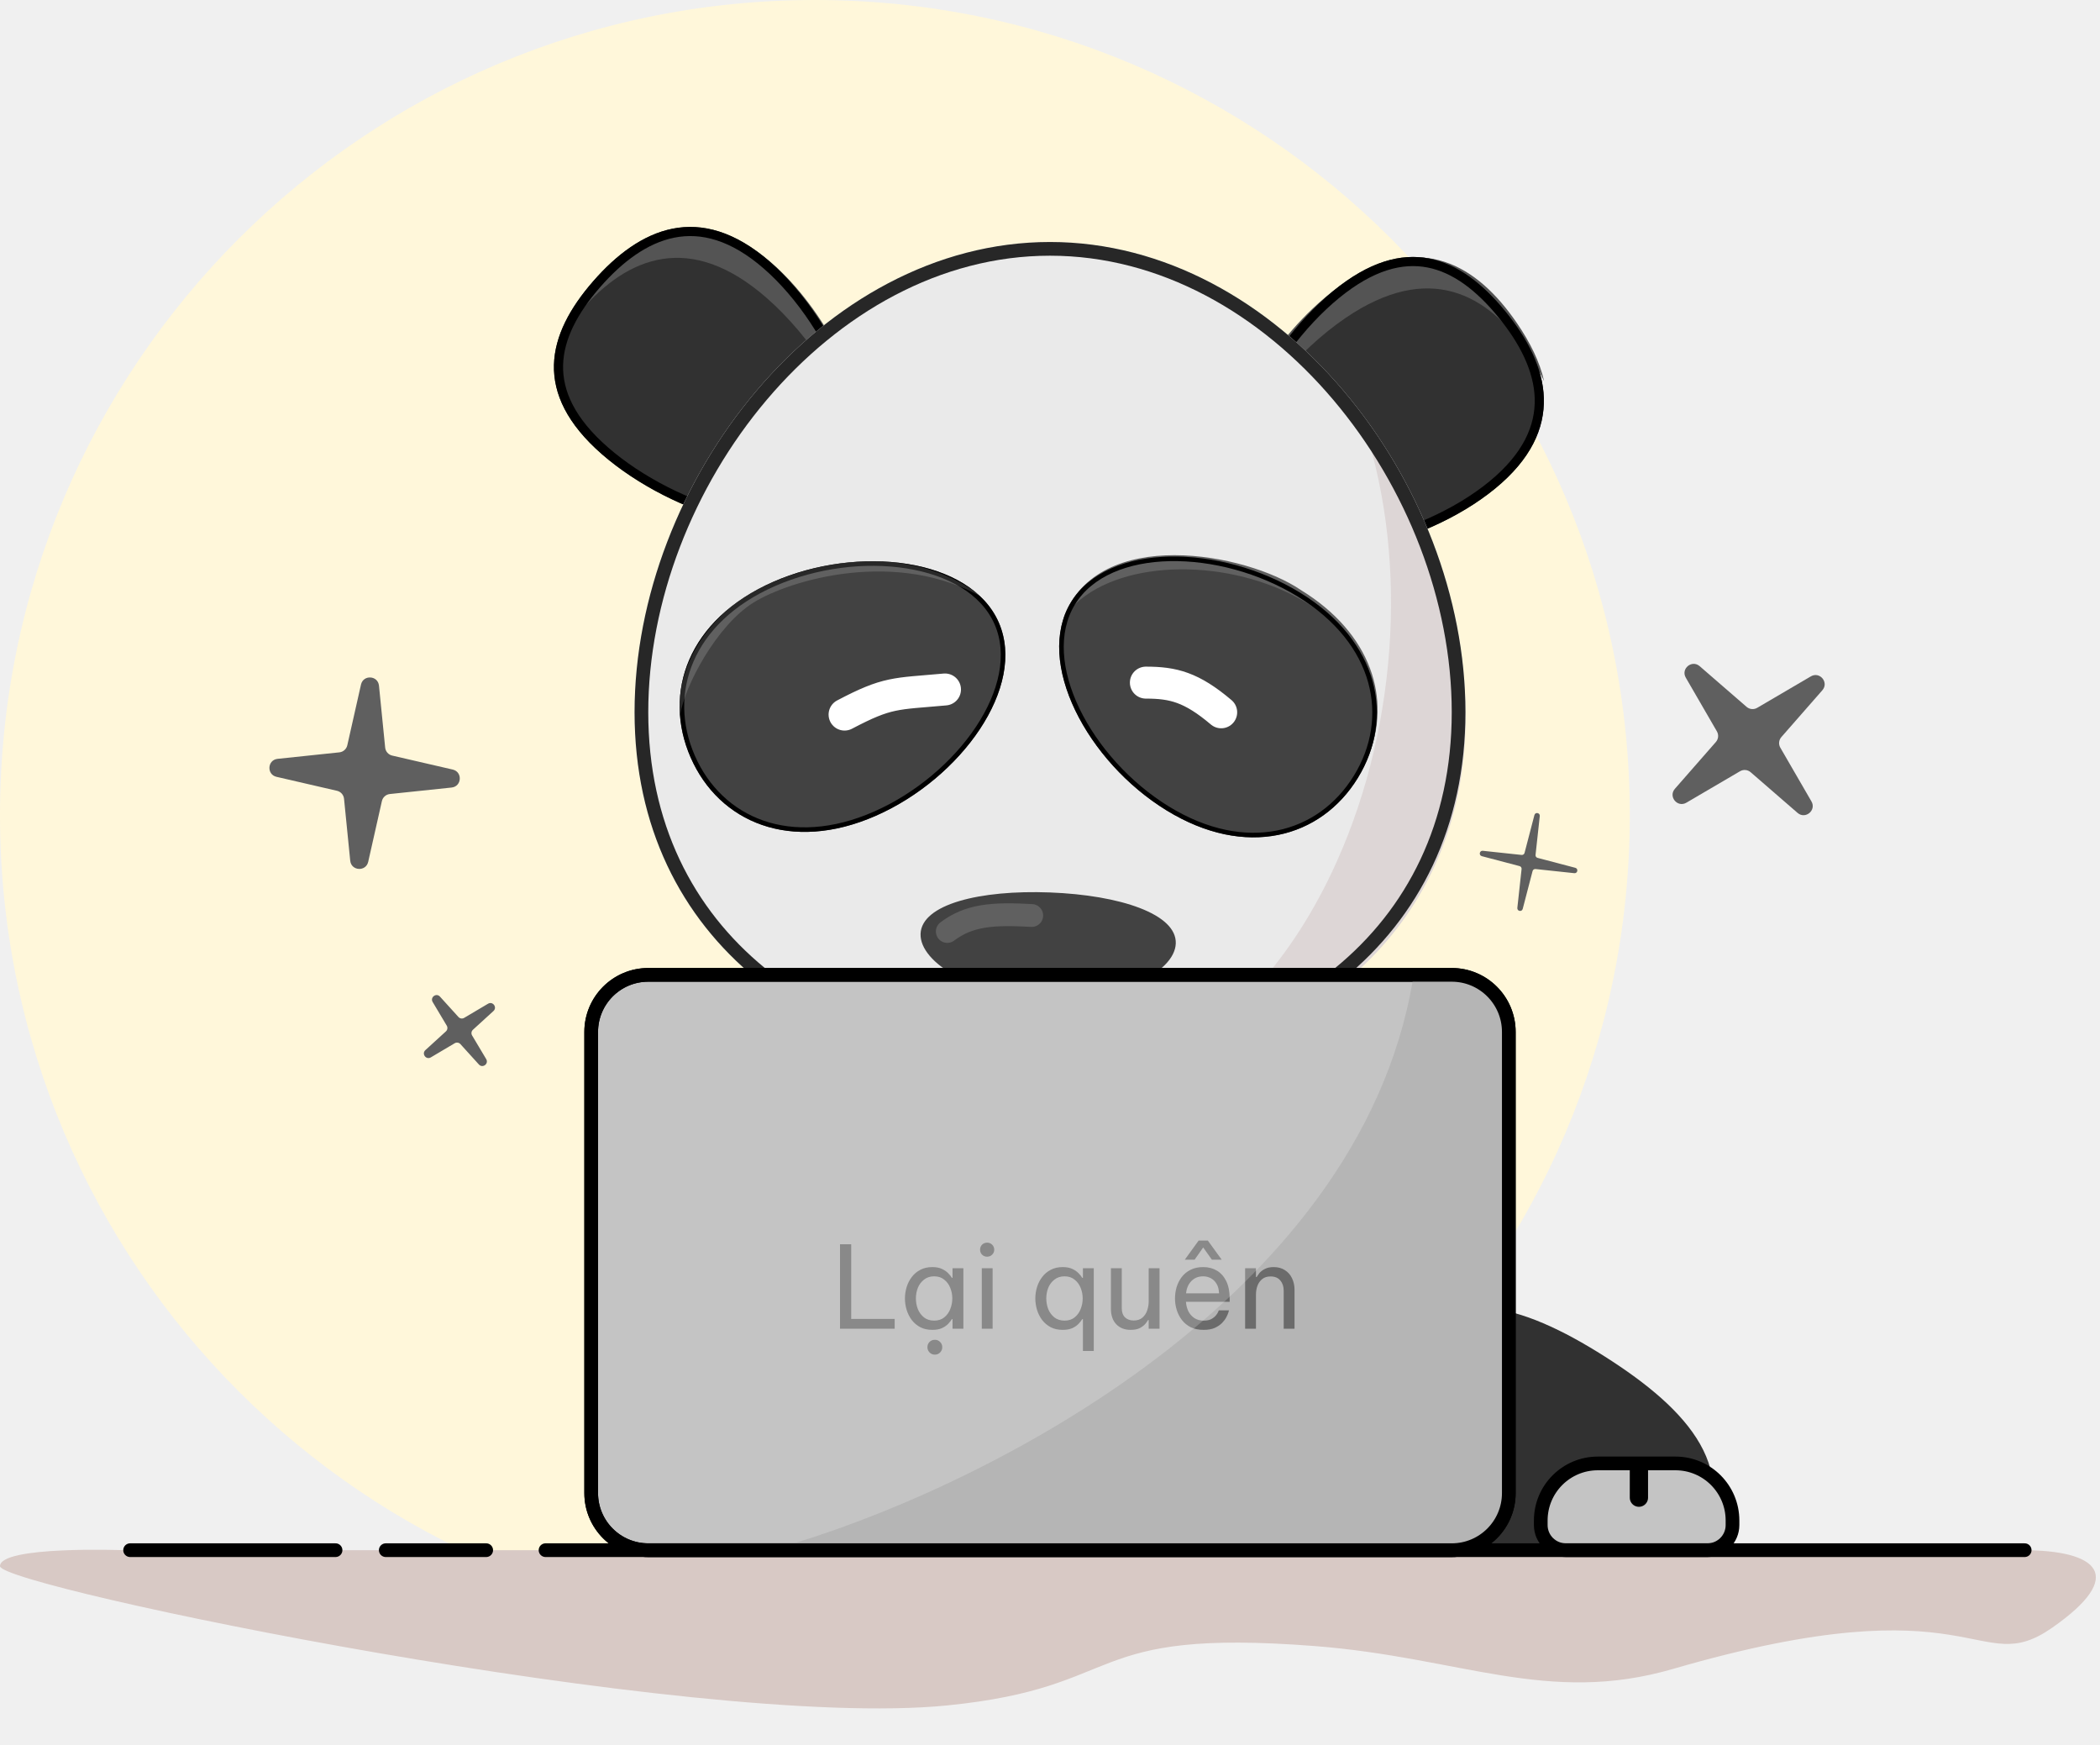
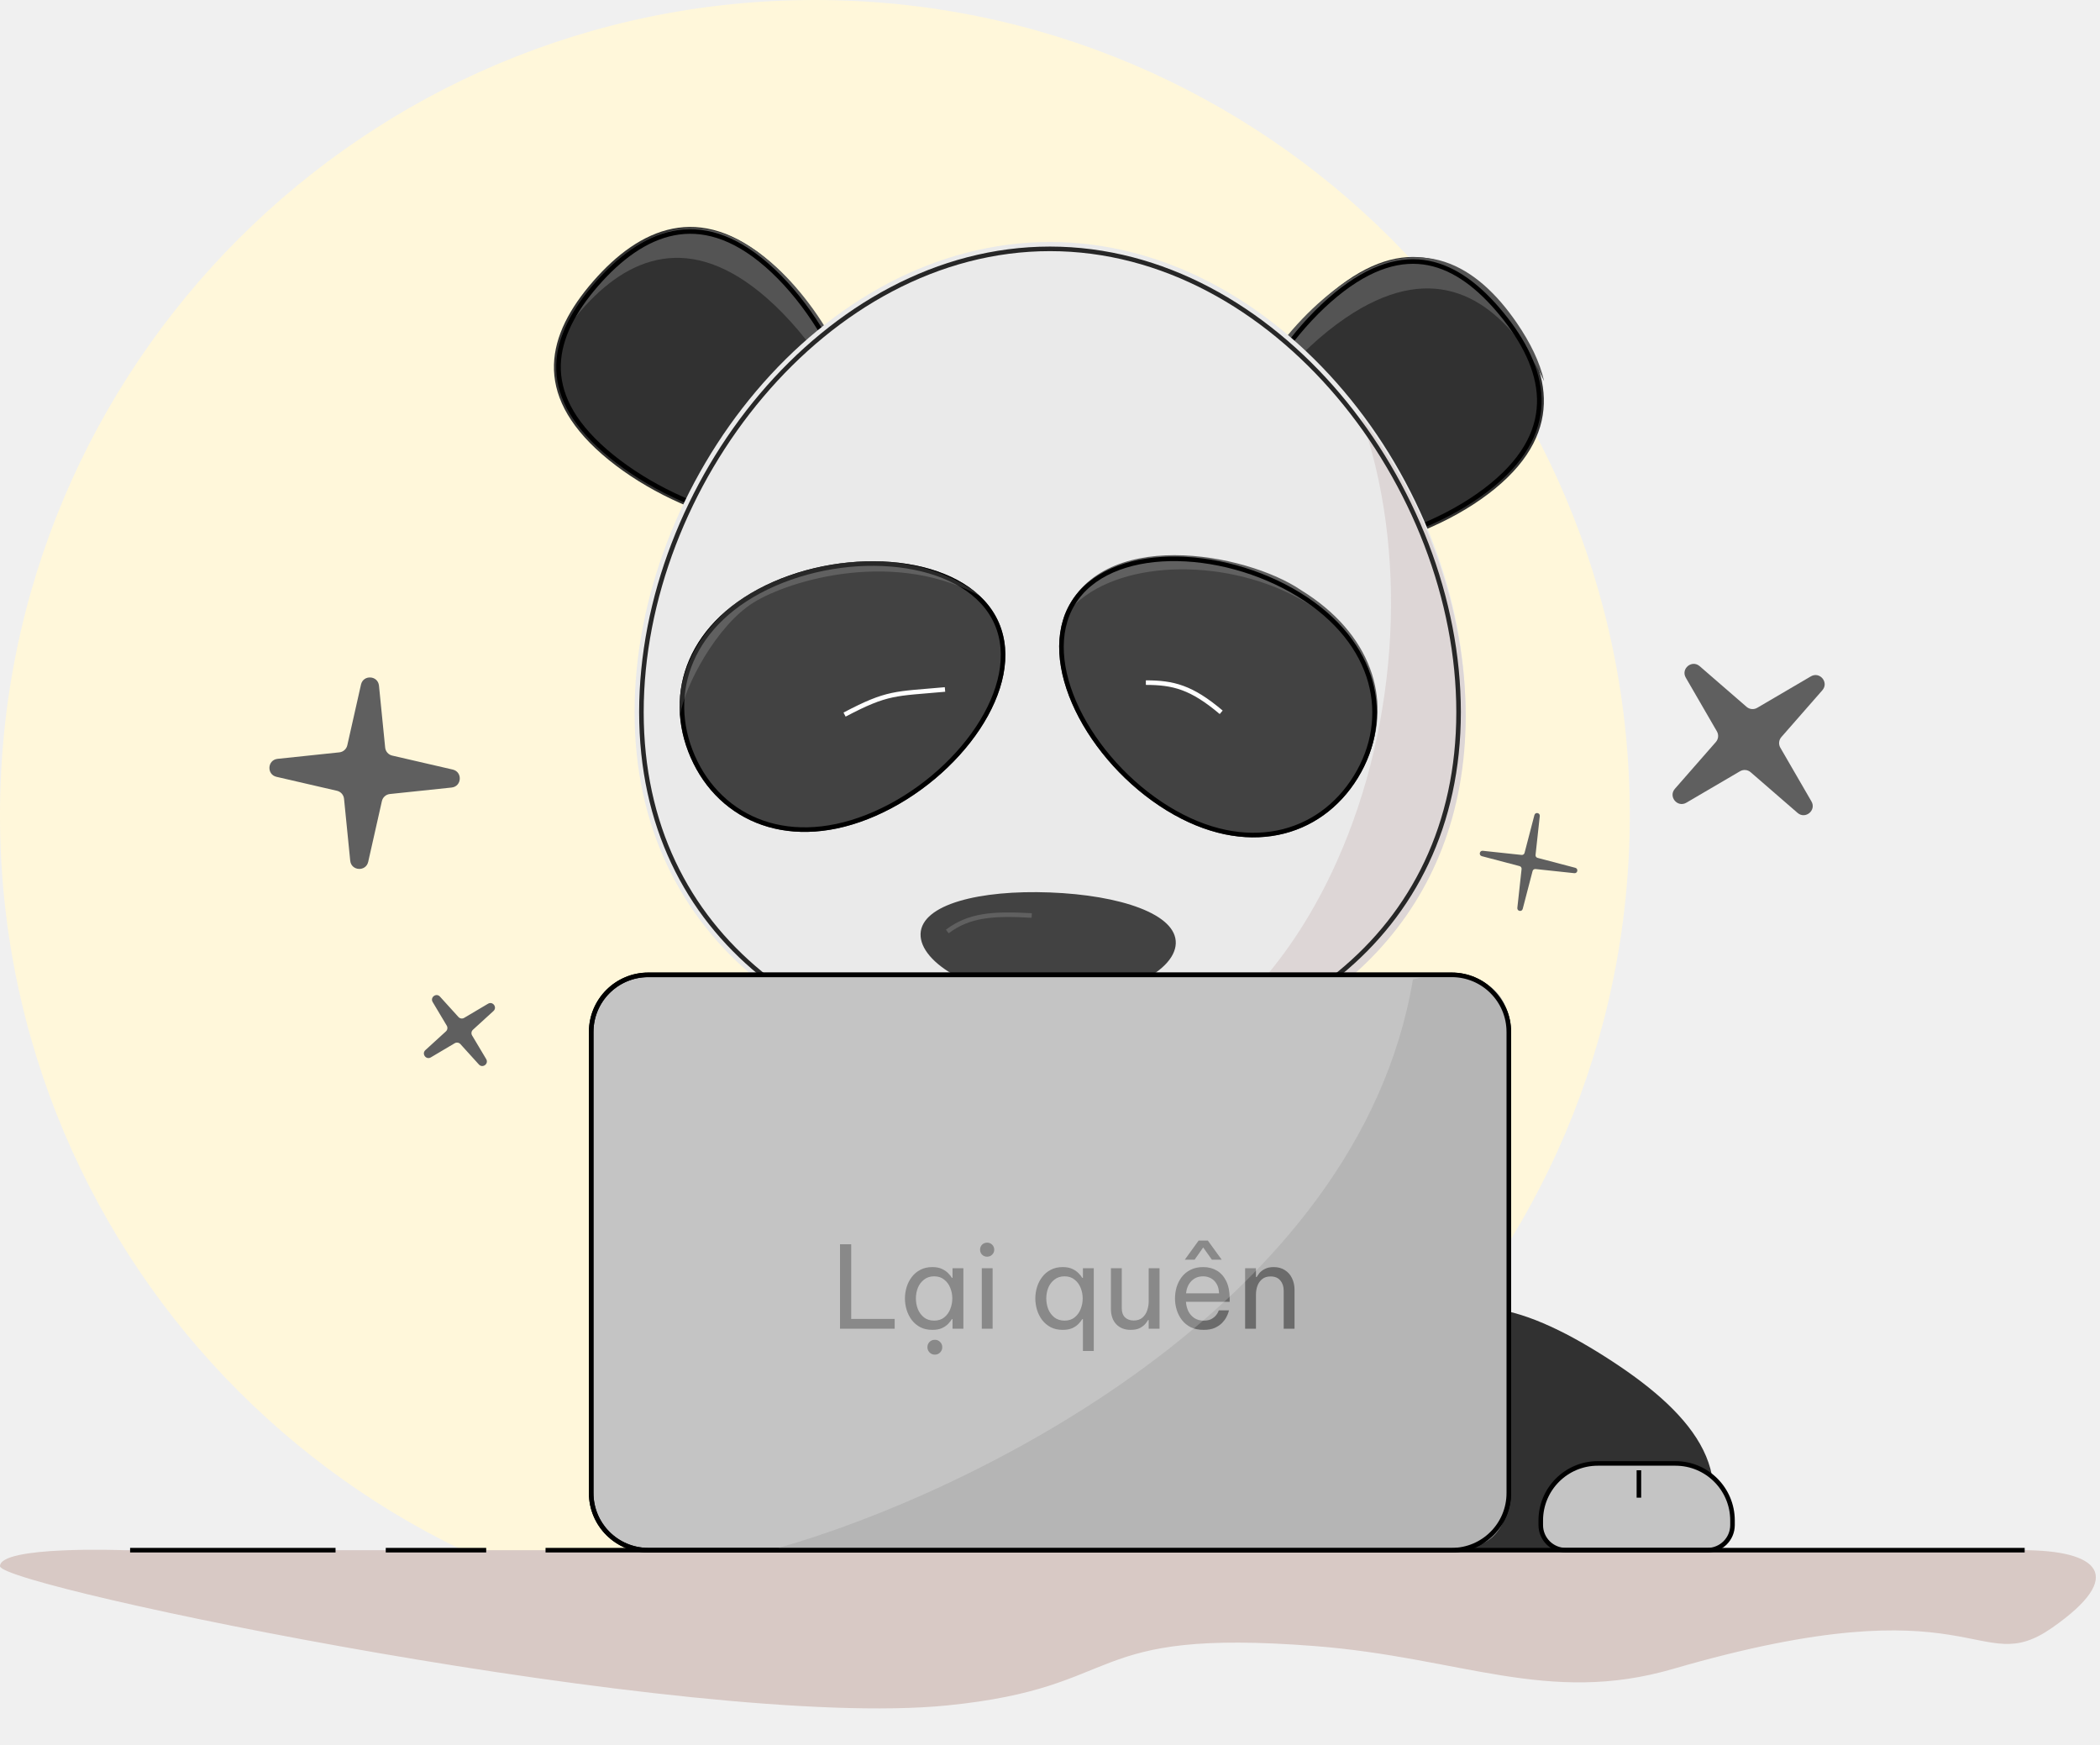
<svg xmlns="http://www.w3.org/2000/svg" width="460" height="382" viewBox="0 0 460 382" fill="none">
  <path d="M304.62 297.586C315.757 280.054 333.216 285.455 351.575 297.118C369.934 308.781 382.241 322.29 371.104 339.821C359.966 357.353 329.602 372.268 311.243 360.605C292.884 348.942 293.483 315.117 304.62 297.586Z" fill="#313131" />
  <circle cx="178.5" cy="178.5" r="178.5" fill="#FFF7DA" />
  <path d="M0 343C-3.8147e-06 338.5 27 339.5 27 339.5H443C459.5 339.5 466 345 449.5 356.5C433 368 433.406 346.036 366.5 365.5C339 373.5 320 362.985 288 360.5C236.5 356.5 247.5 369.5 207.5 373.5C151.845 379.065 3.8147e-06 347.5 0 343Z" fill="#D8C9C5" />
  <path d="M131.872 99.492C116.536 86.12 119.781 73.241 129.934 61.598C140.086 49.955 153.302 43.955 168.638 57.327C183.974 70.7 195.622 98.379 185.469 110.023C175.316 121.666 147.208 112.864 131.872 99.492Z" fill="#313131" />
  <path fillRule="evenodd" clipRule="evenodd" d="M123 73.783C124.221 71.779 125.695 69.817 127.368 67.898C137.521 56.254 151.149 50.614 167.875 65.199C177.559 73.643 186.159 87.016 189.714 99.039C189.993 85.717 180.569 67.652 169.073 57.627C153.737 44.255 140.521 50.254 130.368 61.898C127.023 65.734 124.428 69.705 123 73.783Z" fill="#545454" />
-   <path d="M132.529 98.738C125.01 92.182 122.191 85.883 122.344 79.922C122.499 73.913 125.678 68 130.687 62.255C135.696 56.511 141.357 52.285 147.536 51.063C153.656 49.852 160.489 51.549 167.981 58.081C175.508 64.644 182.161 74.757 185.669 84.657C187.421 89.603 188.372 94.449 188.279 98.736C188.186 103.022 187.055 106.683 184.715 109.366C180.033 114.736 170.992 115.566 160.844 113.165C150.785 110.785 140.071 105.315 132.529 98.738Z" stroke="black" stroke-width="2" />
+   <path d="M132.529 98.738C125.01 92.182 122.191 85.883 122.344 79.922C122.499 73.913 125.678 68 130.687 62.255C135.696 56.511 141.357 52.285 147.536 51.063C153.656 49.852 160.489 51.549 167.981 58.081C175.508 64.644 182.161 74.757 185.669 84.657C187.421 89.603 188.372 94.449 188.279 98.736C188.186 103.022 187.055 106.683 184.715 109.366C180.033 114.736 170.992 115.566 160.844 113.165C150.785 110.785 140.071 105.315 132.529 98.738Z" stroke="black" strokeWidth="2" />
  <path d="M292.011 63.754C307.74 50.847 319.903 56.181 329.703 68.123C339.502 80.065 343.228 94.093 327.499 107C311.77 119.907 282.543 126.806 272.743 114.864C262.943 102.922 276.282 76.661 292.011 63.754Z" fill="#313131" />
  <path fillRule="evenodd" clipRule="evenodd" d="M338.235 83.492C337.259 81.358 336.027 79.236 334.592 77.133C325.884 64.372 313.018 57.163 294.686 69.671C284.073 76.913 273.955 89.177 269.006 100.697C270.301 87.435 281.792 70.608 294.391 62.011C311.198 50.543 323.614 58.06 332.321 70.82C335.19 75.025 337.298 79.274 338.235 83.492Z" fill="#545454" />
-   <path d="M292.646 64.527C300.358 58.199 307.036 56.463 312.89 57.602C318.791 58.75 324.094 62.865 328.93 68.757C333.764 74.649 336.993 80.932 337.175 87.228C337.354 93.464 334.548 99.922 326.865 106.227C319.145 112.562 308.069 117.447 297.724 119.266C292.557 120.174 287.62 120.308 283.408 119.506C279.196 118.705 275.774 116.982 273.516 114.23C268.996 108.722 269.676 99.668 273.725 90.06C277.74 80.534 284.91 70.875 292.646 64.527Z" stroke="black" stroke-width="2" />
+   <path d="M292.646 64.527C300.358 58.199 307.036 56.463 312.89 57.602C318.791 58.75 324.094 62.865 328.93 68.757C333.764 74.649 336.993 80.932 337.175 87.228C337.354 93.464 334.548 99.922 326.865 106.227C319.145 112.562 308.069 117.447 297.724 119.266C292.557 120.174 287.62 120.308 283.408 119.506C279.196 118.705 275.774 116.982 273.516 114.23C268.996 108.722 269.676 99.668 273.725 90.06C277.74 80.534 284.91 70.875 292.646 64.527Z" stroke="black" strokeWidth="2" />
  <path d="M321 155.974C321 206.232 280.258 235 230 235C179.742 235 139 206.232 139 155.974C139 105.716 179.742 53 230 53C280.258 53 321 105.716 321 155.974Z" fill="#EAEAEA" />
  <path fillRule="evenodd" clipRule="evenodd" d="M253 233.773C269.111 225.166 283.094 210.306 292.745 188.86C306.73 157.785 308.396 120.053 297.991 91C312.337 109.839 321.056 133.615 321.056 156.864C321.056 199.196 292.15 226.283 253 233.773Z" fill="#DDD6D6" />
-   <path d="M319.5 155.974C319.5 180.657 309.513 199.986 293.397 213.173C277.249 226.385 254.857 233.5 230 233.5C205.143 233.5 182.751 226.385 166.603 213.173C150.487 199.986 140.5 180.657 140.5 155.974C140.5 131.231 150.539 105.824 166.798 86.609C183.056 67.396 205.417 54.5 230 54.5C254.583 54.5 276.944 67.396 293.202 86.609C309.461 105.824 319.5 131.231 319.5 155.974Z" stroke="#272727" stroke-width="3" />
+   <path d="M319.5 155.974C319.5 180.657 309.513 199.986 293.397 213.173C277.249 226.385 254.857 233.5 230 233.5C205.143 233.5 182.751 226.385 166.603 213.173C150.487 199.986 140.5 180.657 140.5 155.974C140.5 131.231 150.539 105.824 166.798 86.609C183.056 67.396 205.417 54.5 230 54.5C254.583 54.5 276.944 67.396 293.202 86.609C309.461 105.824 319.5 131.231 319.5 155.974Z" stroke="#272727" strokeWidth="3" />
  <path d="M284.789 129.801C302.132 140.441 305.511 157.206 297.432 170.373C289.354 183.541 272.878 188.125 255.535 177.485C238.191 166.845 226.549 145.01 234.627 131.842C242.705 118.675 267.446 119.16 284.789 129.801Z" fill="#424242" />
  <path d="M299.692 165.684C304.841 153.285 300.533 138.777 284.948 129.215C272.965 121.08 240.5 115 233 135.246C241.054 123.533 263.563 121.603 280.896 129.258C298.598 137.076 304.524 152.077 299.692 165.684Z" fill="#606060" />
  <path d="M201.649 204.499C201.895 198.066 214.55 194.862 229.987 195.453C245.424 196.043 257.797 200.204 257.551 206.637C257.305 213.07 244.533 219.339 229.096 218.748C213.659 218.158 201.403 210.932 201.649 204.499Z" fill="#424242" />
-   <path opacity="0.16" d="M207.5 204C212.293 200.39 217.499 200.017 226 200.5" stroke="white" stroke-width="5" stroke-linecap="round" stroke-linejoin="round" />
+   <path opacity="0.16" d="M207.5 204C212.293 200.39 217.499 200.017 226 200.5" stroke="white" strokeWidth="5" strokeLinecap="round" stroke-linejoin="round" />
  <path d="M191.833 178.668C173.202 186.847 157.504 180.061 151.295 165.915C145.086 151.77 150.717 135.622 169.348 127.443C187.979 119.265 212.555 122.154 218.764 136.3C224.973 150.445 210.465 170.49 191.833 178.668Z" fill="#424242" />
  <path d="M284.527 130.227C293.111 135.492 298.199 142.248 300.162 149.274C302.125 156.298 300.978 163.638 297.006 170.112C293.035 176.585 287.011 180.934 279.86 182.367C272.707 183.8 264.379 182.324 255.796 177.059C247.205 171.788 240.025 163.741 235.998 155.394C231.965 147.033 231.141 138.481 235.053 132.104C238.965 125.727 246.963 122.586 256.244 122.393C265.509 122.201 275.936 124.956 284.527 130.227Z" stroke="black" />
  <path d="M191.632 178.211C182.412 182.258 173.961 182.585 167.07 180.191C160.181 177.797 154.805 172.668 151.753 165.714C148.7 158.76 148.564 151.332 151.465 144.641C154.367 137.948 160.329 131.949 169.549 127.901C178.778 123.85 189.483 122.541 198.636 123.994C207.804 125.449 215.299 129.65 218.306 136.501C221.313 143.351 219.332 151.712 214.197 159.445C209.071 167.166 200.862 174.159 191.632 178.211Z" stroke="black" />
-   <path d="M185 156.5C194.5 151.5 196 152 207 151M251 149.5C257 149.5 261 150.5 267.5 156" stroke="white" stroke-width="7" stroke-linecap="round" stroke-linejoin="round" />
+   <path d="M185 156.5C194.5 151.5 196 152 207 151M251 149.5C257 149.5 261 150.5 267.5 156" stroke="white" strokeWidth="7" strokeLinecap="round" stroke-linejoin="round" />
  <path d="M160 133C150.495 141.004 148.333 150.667 149 156.5C150 150.167 157 137 165 132C173 127 196.5 120 215.5 131C196.5 116 169.5 125 160 133Z" fill="white" fill-opacity="0.16" />
-   <path d="M337.5 333C337.5 326.096 343.096 320.5 350 320.5H367C373.904 320.5 379.5 326.096 379.5 333V334C379.5 337.038 377.038 339.5 374 339.5H343C339.962 339.5 337.5 337.038 337.5 334V333Z" fill="#C4C4C4" stroke="black" stroke-width="3" />
-   <line x1="359" y1="322" x2="359" y2="328" stroke="black" stroke-width="4" stroke-linecap="round" />
-   <line x1="119.5" y1="339.5" x2="443.5" y2="339.5" stroke="black" stroke-width="3" stroke-linecap="round" />
-   <line x1="84.5" y1="339.5" x2="106.5" y2="339.5" stroke="black" stroke-width="3" stroke-linecap="round" />
-   <line x1="28.5" y1="339.5" x2="73.5" y2="339.5" stroke="black" stroke-width="3" stroke-linecap="round" />
+   <path d="M337.5 333C337.5 326.096 343.096 320.5 350 320.5H367C373.904 320.5 379.5 326.096 379.5 333V334C379.5 337.038 377.038 339.5 374 339.5H343C339.962 339.5 337.5 337.038 337.5 334V333Z" fill="#C4C4C4" stroke="black" strokeWidth="3" />
+   <line x1="359" y1="322" x2="359" y2="328" stroke="black" strokeWidth="4" strokeLinecap="round" />
+   <line x1="119.5" y1="339.5" x2="443.5" y2="339.5" stroke="black" strokeWidth="3" strokeLinecap="round" />
+   <line x1="84.5" y1="339.5" x2="106.5" y2="339.5" stroke="black" strokeWidth="3" strokeLinecap="round" />
+   <line x1="28.5" y1="339.5" x2="73.5" y2="339.5" stroke="black" strokeWidth="3" strokeLinecap="round" />
  <path d="M79.074 149.928C79.573 147.715 82.789 147.911 83.015 150.169L84.37 163.728C84.455 164.581 85.075 165.285 85.91 165.478L99.164 168.538C101.364 169.046 101.168 172.24 98.923 172.476L85.395 173.898C84.543 173.988 83.842 174.611 83.653 175.447L80.656 188.739C80.157 190.953 76.941 190.756 76.715 188.498L75.36 174.94C75.274 174.087 74.655 173.383 73.82 173.19L60.566 170.13C58.366 169.622 58.562 166.428 60.807 166.192L74.335 164.77C75.187 164.68 75.888 164.057 76.076 163.221L79.074 149.928Z" fill="#5F5F5F" />
  <path d="M396.664 148.131C398.621 146.984 400.675 149.467 399.179 151.174L390.202 161.425C389.637 162.07 389.546 163.003 389.976 163.745L396.793 175.516C397.924 177.469 395.458 179.508 393.752 178.029L383.474 169.12C382.826 168.558 381.892 168.472 381.153 168.906L369.397 175.795C367.439 176.943 365.386 174.459 366.881 172.752L375.858 162.502C376.423 161.857 376.514 160.923 376.085 160.181L369.267 148.411C368.136 146.457 370.602 144.418 372.308 145.897L382.586 154.806C383.234 155.368 384.168 155.454 384.908 155.021L396.664 148.131Z" fill="#5F5F5F" />
  <path d="M94.776 219.451C94.157 218.414 95.565 217.372 96.375 218.267L100.423 222.732C100.742 223.084 101.265 223.163 101.674 222.921L106.906 219.823C107.942 219.21 108.979 220.611 108.09 221.422L103.598 225.521C103.247 225.841 103.169 226.364 103.413 226.772L106.5 231.948C107.119 232.985 105.711 234.026 104.901 233.132L100.852 228.666C100.533 228.314 100.011 228.235 99.602 228.477L94.37 231.576C93.334 232.189 92.297 230.787 93.186 229.977L97.678 225.878C98.029 225.558 98.106 225.035 97.863 224.627L94.776 219.451Z" fill="#5F5F5F" />
  <path d="M336.108 178.511C336.295 177.792 337.365 177.989 337.285 178.728L336.357 187.235C336.324 187.53 336.513 187.805 336.8 187.88L345.064 190.055C345.781 190.244 345.585 191.31 344.847 191.232L336.351 190.325C336.056 190.294 335.782 190.483 335.707 190.77L333.548 199.051C333.361 199.771 332.291 199.574 332.371 198.835L333.299 190.328C333.332 190.033 333.143 189.758 332.856 189.683L324.592 187.508C323.875 187.319 324.071 186.253 324.809 186.331L333.305 187.238C333.6 187.269 333.874 187.08 333.949 186.792L336.108 178.511Z" fill="#5F5F5F" />
-   <rect x="129.5" y="213.5" width="201" height="126" rx="12.5" fill="#C4C4C4" stroke="black" stroke-width="3" />
+   <rect x="129.5" y="213.5" width="201" height="126" rx="12.5" fill="#C4C4C4" stroke="black" strokeWidth="3" />
  <path d="M309.5 214.5C297.5 286.1 211.833 327.333 170.5 339H320C330 339 331.167 329 330.5 324C330.333 296.667 330.1 238.7 330.5 225.5C330.9 212.3 316.667 212.667 309.5 214.5Z" fill="#B5B5B5" />
-   <rect x="129.5" y="213.5" width="201" height="126" rx="12.5" stroke="black" stroke-width="3" />
+   <rect x="129.5" y="213.5" width="201" height="126" rx="12.5" stroke="black" strokeWidth="3" />
  <g style="mix-blend-mode:overlay">
    <path d="M184 291V272.5H186.45V288.85H195.975V291H184ZM204.225 277.5C205.058 277.5 205.758 277.633 206.325 277.9C206.891 278.167 207.35 278.483 207.7 278.85C208.05 279.2 208.316 279.533 208.5 279.85H208.65V277.75H211.025V291H208.65V288.9H208.5C208.316 289.217 208.05 289.558 207.7 289.925C207.35 290.292 206.891 290.608 206.325 290.875C205.758 291.125 205.058 291.25 204.225 291.25C203.225 291.25 202.35 291.058 201.6 290.675C200.85 290.275 200.225 289.75 199.725 289.1C199.225 288.433 198.85 287.692 198.6 286.875C198.35 286.058 198.225 285.225 198.225 284.375C198.225 283.525 198.35 282.692 198.6 281.875C198.85 281.058 199.225 280.325 199.725 279.675C200.225 279.008 200.85 278.483 201.6 278.1C202.35 277.7 203.225 277.5 204.225 277.5ZM204.625 279.525C203.741 279.525 203 279.767 202.4 280.25C201.8 280.717 201.35 281.317 201.05 282.05C200.766 282.783 200.625 283.558 200.625 284.375C200.625 285.175 200.766 285.95 201.05 286.7C201.35 287.433 201.8 288.042 202.4 288.525C203 288.992 203.741 289.225 204.625 289.225C205.508 289.225 206.241 288.992 206.825 288.525C207.425 288.042 207.866 287.433 208.15 286.7C208.45 285.95 208.6 285.175 208.6 284.375C208.6 283.558 208.45 282.783 208.15 282.05C207.866 281.317 207.425 280.717 206.825 280.25C206.241 279.767 205.508 279.525 204.625 279.525ZM204.775 296.675C204.308 296.675 203.916 296.508 203.6 296.175C203.3 295.858 203.15 295.483 203.15 295.05C203.15 294.6 203.3 294.217 203.6 293.9C203.916 293.583 204.308 293.425 204.775 293.425C205.241 293.425 205.625 293.583 205.925 293.9C206.241 294.217 206.4 294.6 206.4 295.05C206.4 295.5 206.241 295.883 205.925 296.2C205.625 296.517 205.241 296.675 204.775 296.675ZM216.233 275.225C215.783 275.225 215.408 275.075 215.108 274.775C214.824 274.475 214.683 274.117 214.683 273.7C214.683 273.267 214.824 272.9 215.108 272.6C215.408 272.3 215.783 272.15 216.233 272.15C216.666 272.15 217.033 272.3 217.333 272.6C217.633 272.9 217.783 273.267 217.783 273.7C217.783 274.117 217.633 274.475 217.333 274.775C217.033 275.075 216.666 275.225 216.233 275.225ZM215.058 291V277.75H217.433V291H215.058ZM237.211 295.875V288.9H237.061C236.878 289.217 236.611 289.558 236.261 289.925C235.911 290.292 235.453 290.608 234.886 290.875C234.319 291.125 233.619 291.25 232.786 291.25C231.786 291.25 230.911 291.058 230.161 290.675C229.411 290.275 228.786 289.75 228.286 289.1C227.786 288.433 227.411 287.692 227.161 286.875C226.911 286.058 226.786 285.225 226.786 284.375C226.786 283.525 226.911 282.692 227.161 281.875C227.411 281.058 227.786 280.325 228.286 279.675C228.786 279.008 229.411 278.483 230.161 278.1C230.911 277.7 231.786 277.5 232.786 277.5C233.619 277.5 234.319 277.633 234.886 277.9C235.453 278.167 235.911 278.483 236.261 278.85C236.611 279.2 236.878 279.533 237.061 279.85H237.211V277.75H239.586V295.875H237.211ZM233.186 289.225C234.069 289.225 234.803 288.992 235.386 288.525C235.986 288.042 236.428 287.433 236.711 286.7C237.011 285.95 237.161 285.175 237.161 284.375C237.161 283.558 237.011 282.783 236.711 282.05C236.428 281.317 235.986 280.717 235.386 280.25C234.803 279.767 234.069 279.525 233.186 279.525C232.303 279.525 231.561 279.767 230.961 280.25C230.361 280.717 229.911 281.317 229.611 282.05C229.328 282.783 229.186 283.558 229.186 284.375C229.186 285.175 229.328 285.95 229.611 286.7C229.911 287.433 230.361 288.042 230.961 288.525C231.561 288.992 232.303 289.225 233.186 289.225ZM247.67 291.25C246.353 291.25 245.303 290.842 244.52 290.025C243.736 289.208 243.345 288.075 243.345 286.625V277.75H245.72V286.5C245.72 287.367 245.953 288.033 246.42 288.5C246.903 288.967 247.536 289.2 248.32 289.2C249.12 289.2 249.761 288.992 250.245 288.575C250.728 288.158 251.078 287.625 251.295 286.975C251.511 286.325 251.62 285.658 251.62 284.975V277.75H253.995V291H251.62V289.1H251.47C251.37 289.3 251.178 289.575 250.895 289.925C250.611 290.258 250.211 290.567 249.695 290.85C249.178 291.117 248.503 291.25 247.67 291.25ZM259.53 275.875L262.555 271.7H264.58L267.605 275.875H265.455L263.555 273.2L261.68 275.875H259.53ZM263.655 291.25C262.572 291.25 261.63 291.058 260.83 290.675C260.047 290.275 259.397 289.742 258.88 289.075C258.38 288.408 258.005 287.675 257.755 286.875C257.505 286.058 257.38 285.225 257.38 284.375C257.38 283.542 257.497 282.717 257.73 281.9C257.98 281.083 258.355 280.342 258.855 279.675C259.372 279.008 260.013 278.483 260.78 278.1C261.563 277.7 262.488 277.5 263.555 277.5C264.688 277.5 265.688 277.758 266.555 278.275C267.422 278.792 268.105 279.558 268.605 280.575C269.105 281.592 269.355 282.867 269.355 284.4V285.1H259.78C259.83 285.85 260.005 286.542 260.305 287.175C260.622 287.792 261.063 288.292 261.63 288.675C262.197 289.042 262.872 289.225 263.655 289.225C264.338 289.225 264.888 289.117 265.305 288.9C265.738 288.667 266.08 288.4 266.33 288.1C266.58 287.8 266.747 287.542 266.83 287.325C266.93 287.092 266.98 286.975 266.98 286.975H269.205C269.205 286.975 269.163 287.125 269.08 287.425C268.997 287.708 268.847 288.058 268.63 288.475C268.413 288.892 268.097 289.317 267.68 289.75C267.263 290.167 266.73 290.525 266.08 290.825C265.43 291.108 264.622 291.25 263.655 291.25ZM259.805 283.25H267.03C266.997 282.383 266.813 281.683 266.48 281.15C266.147 280.6 265.722 280.192 265.205 279.925C264.688 279.658 264.138 279.525 263.555 279.525C262.505 279.525 261.647 279.867 260.98 280.55C260.313 281.217 259.922 282.117 259.805 283.25ZM272.739 291V277.75H275.114V279.675H275.264C275.381 279.475 275.573 279.2 275.839 278.85C276.123 278.5 276.523 278.192 277.039 277.925C277.556 277.642 278.206 277.5 278.989 277.5C279.956 277.5 280.781 277.725 281.464 278.175C282.148 278.608 282.664 279.2 283.014 279.95C283.381 280.7 283.564 281.542 283.564 282.475V291H281.189V282.625C281.189 281.742 280.939 281.008 280.439 280.425C279.956 279.842 279.248 279.55 278.314 279.55C277.564 279.55 276.956 279.742 276.489 280.125C276.023 280.492 275.673 280.983 275.439 281.6C275.223 282.2 275.114 282.842 275.114 283.525V291H272.739Z" fill="black" />
  </g>
</svg>
